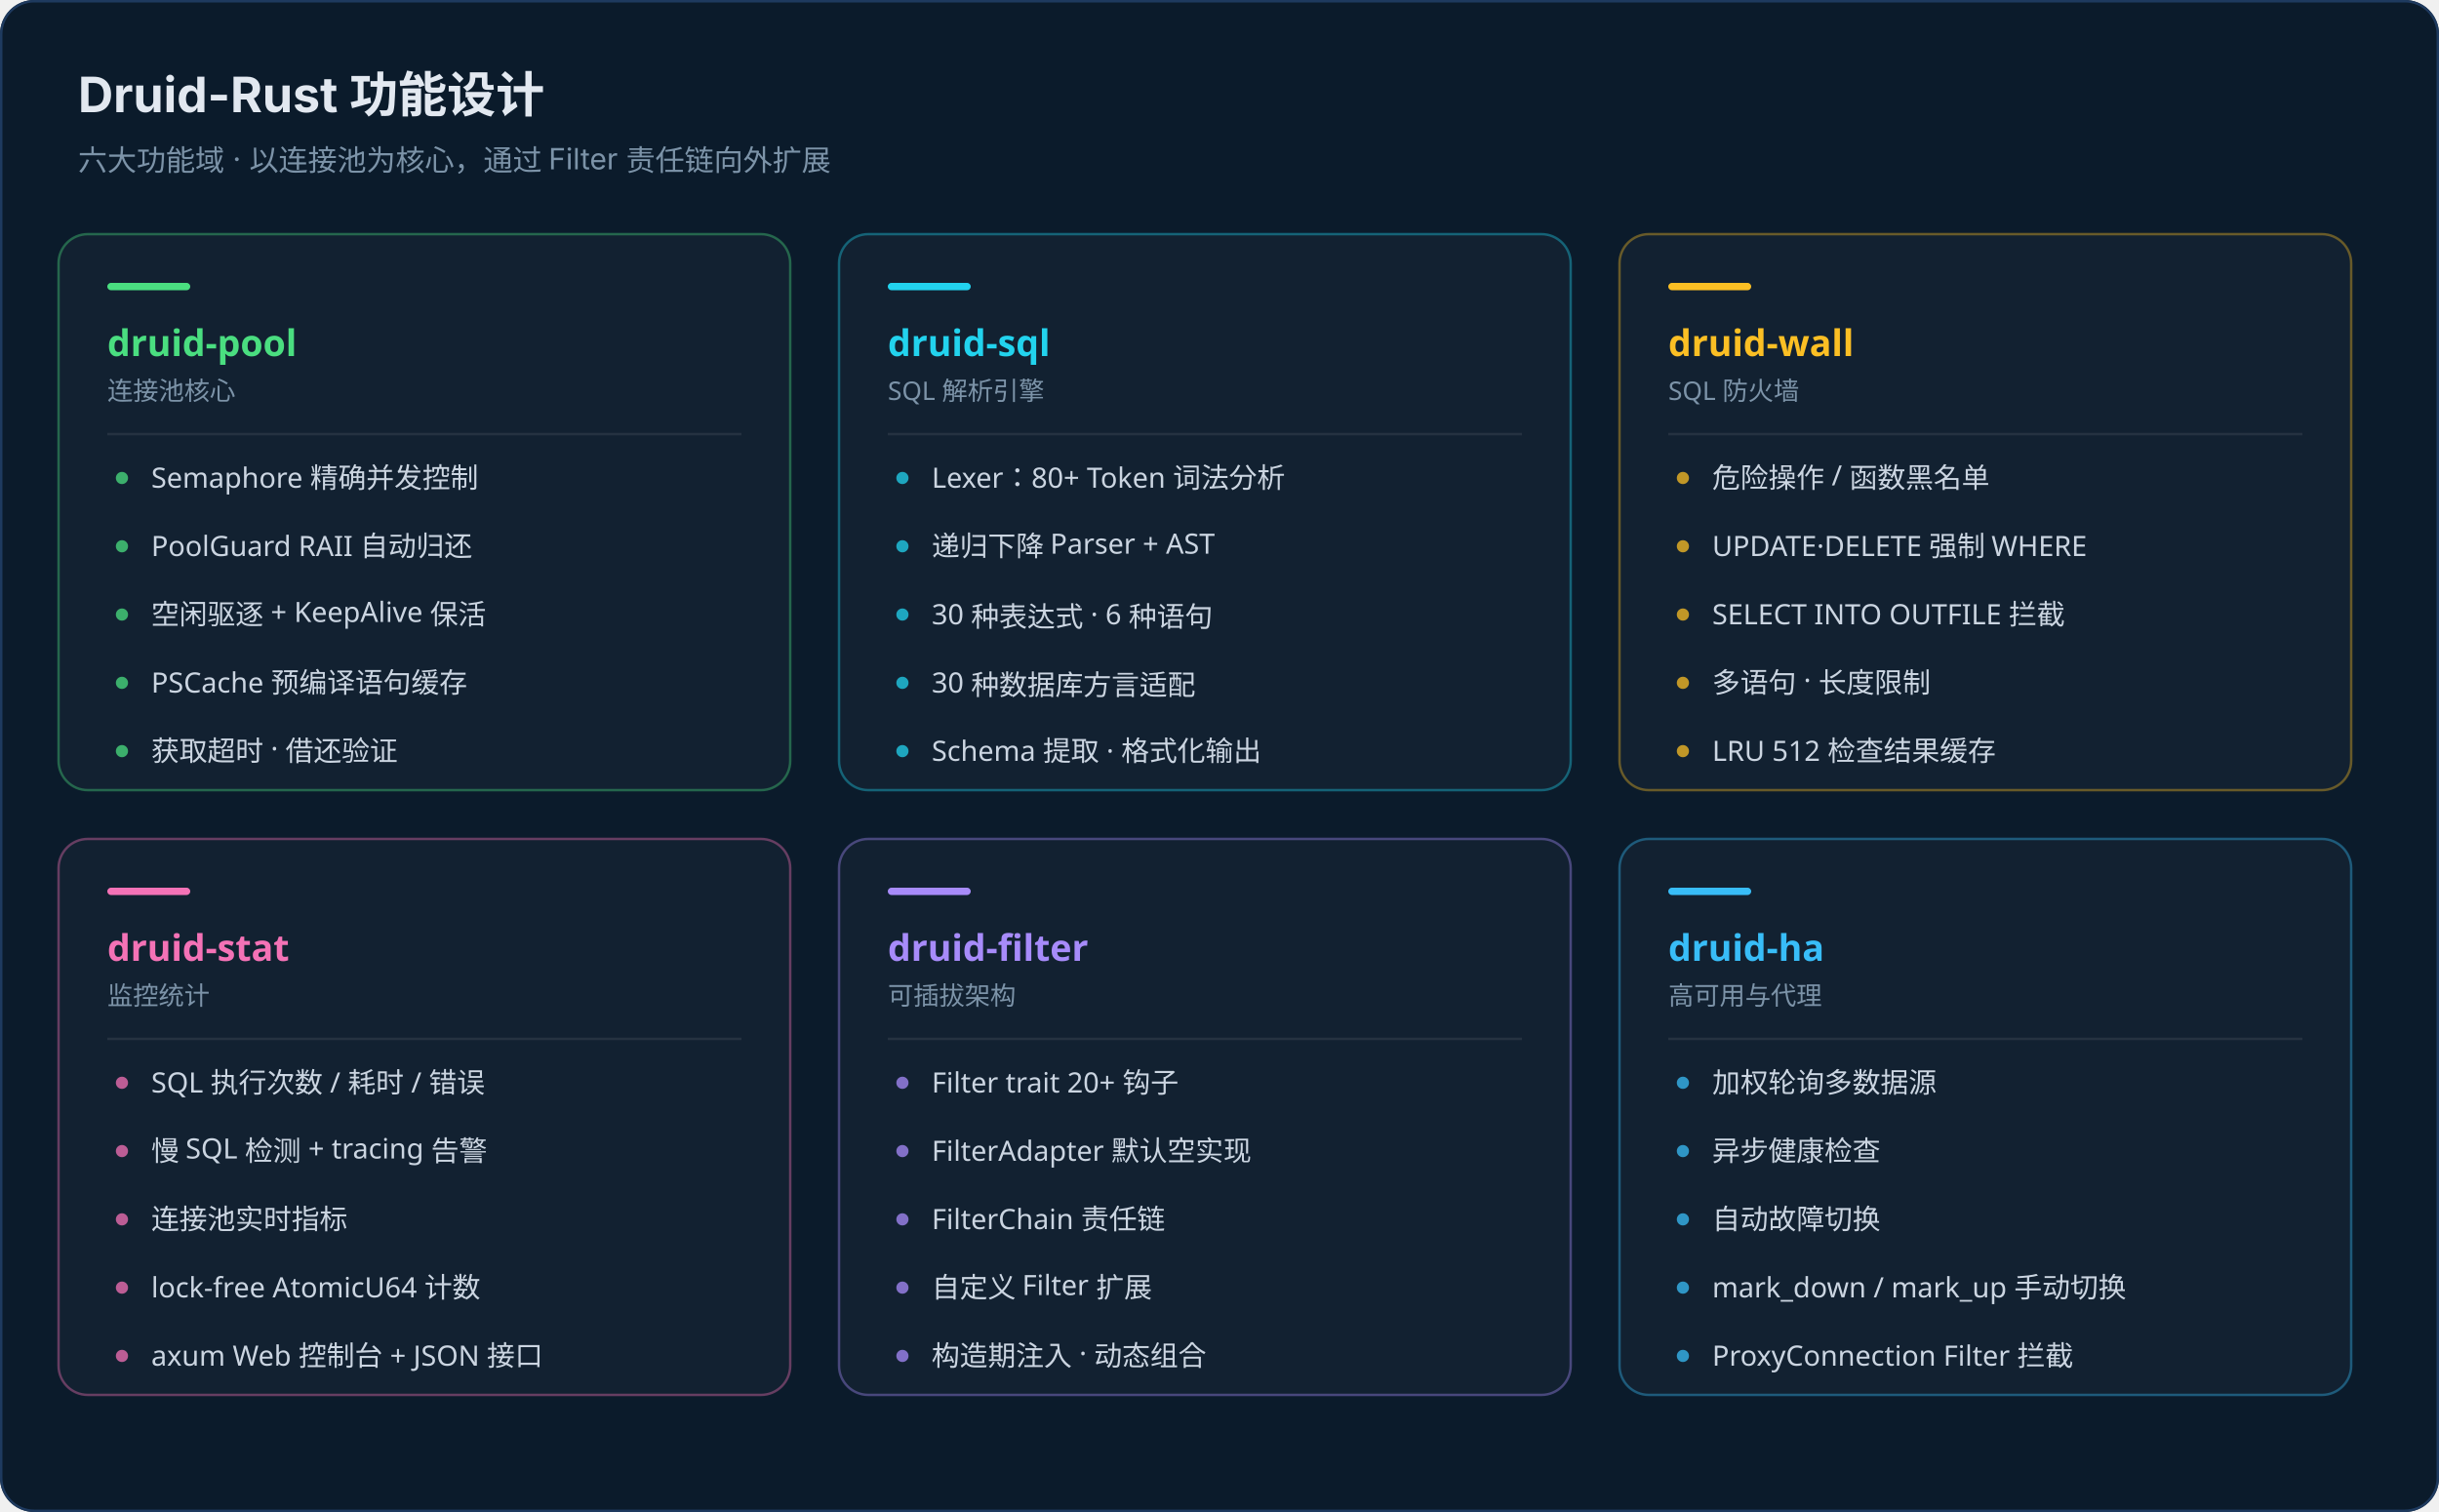
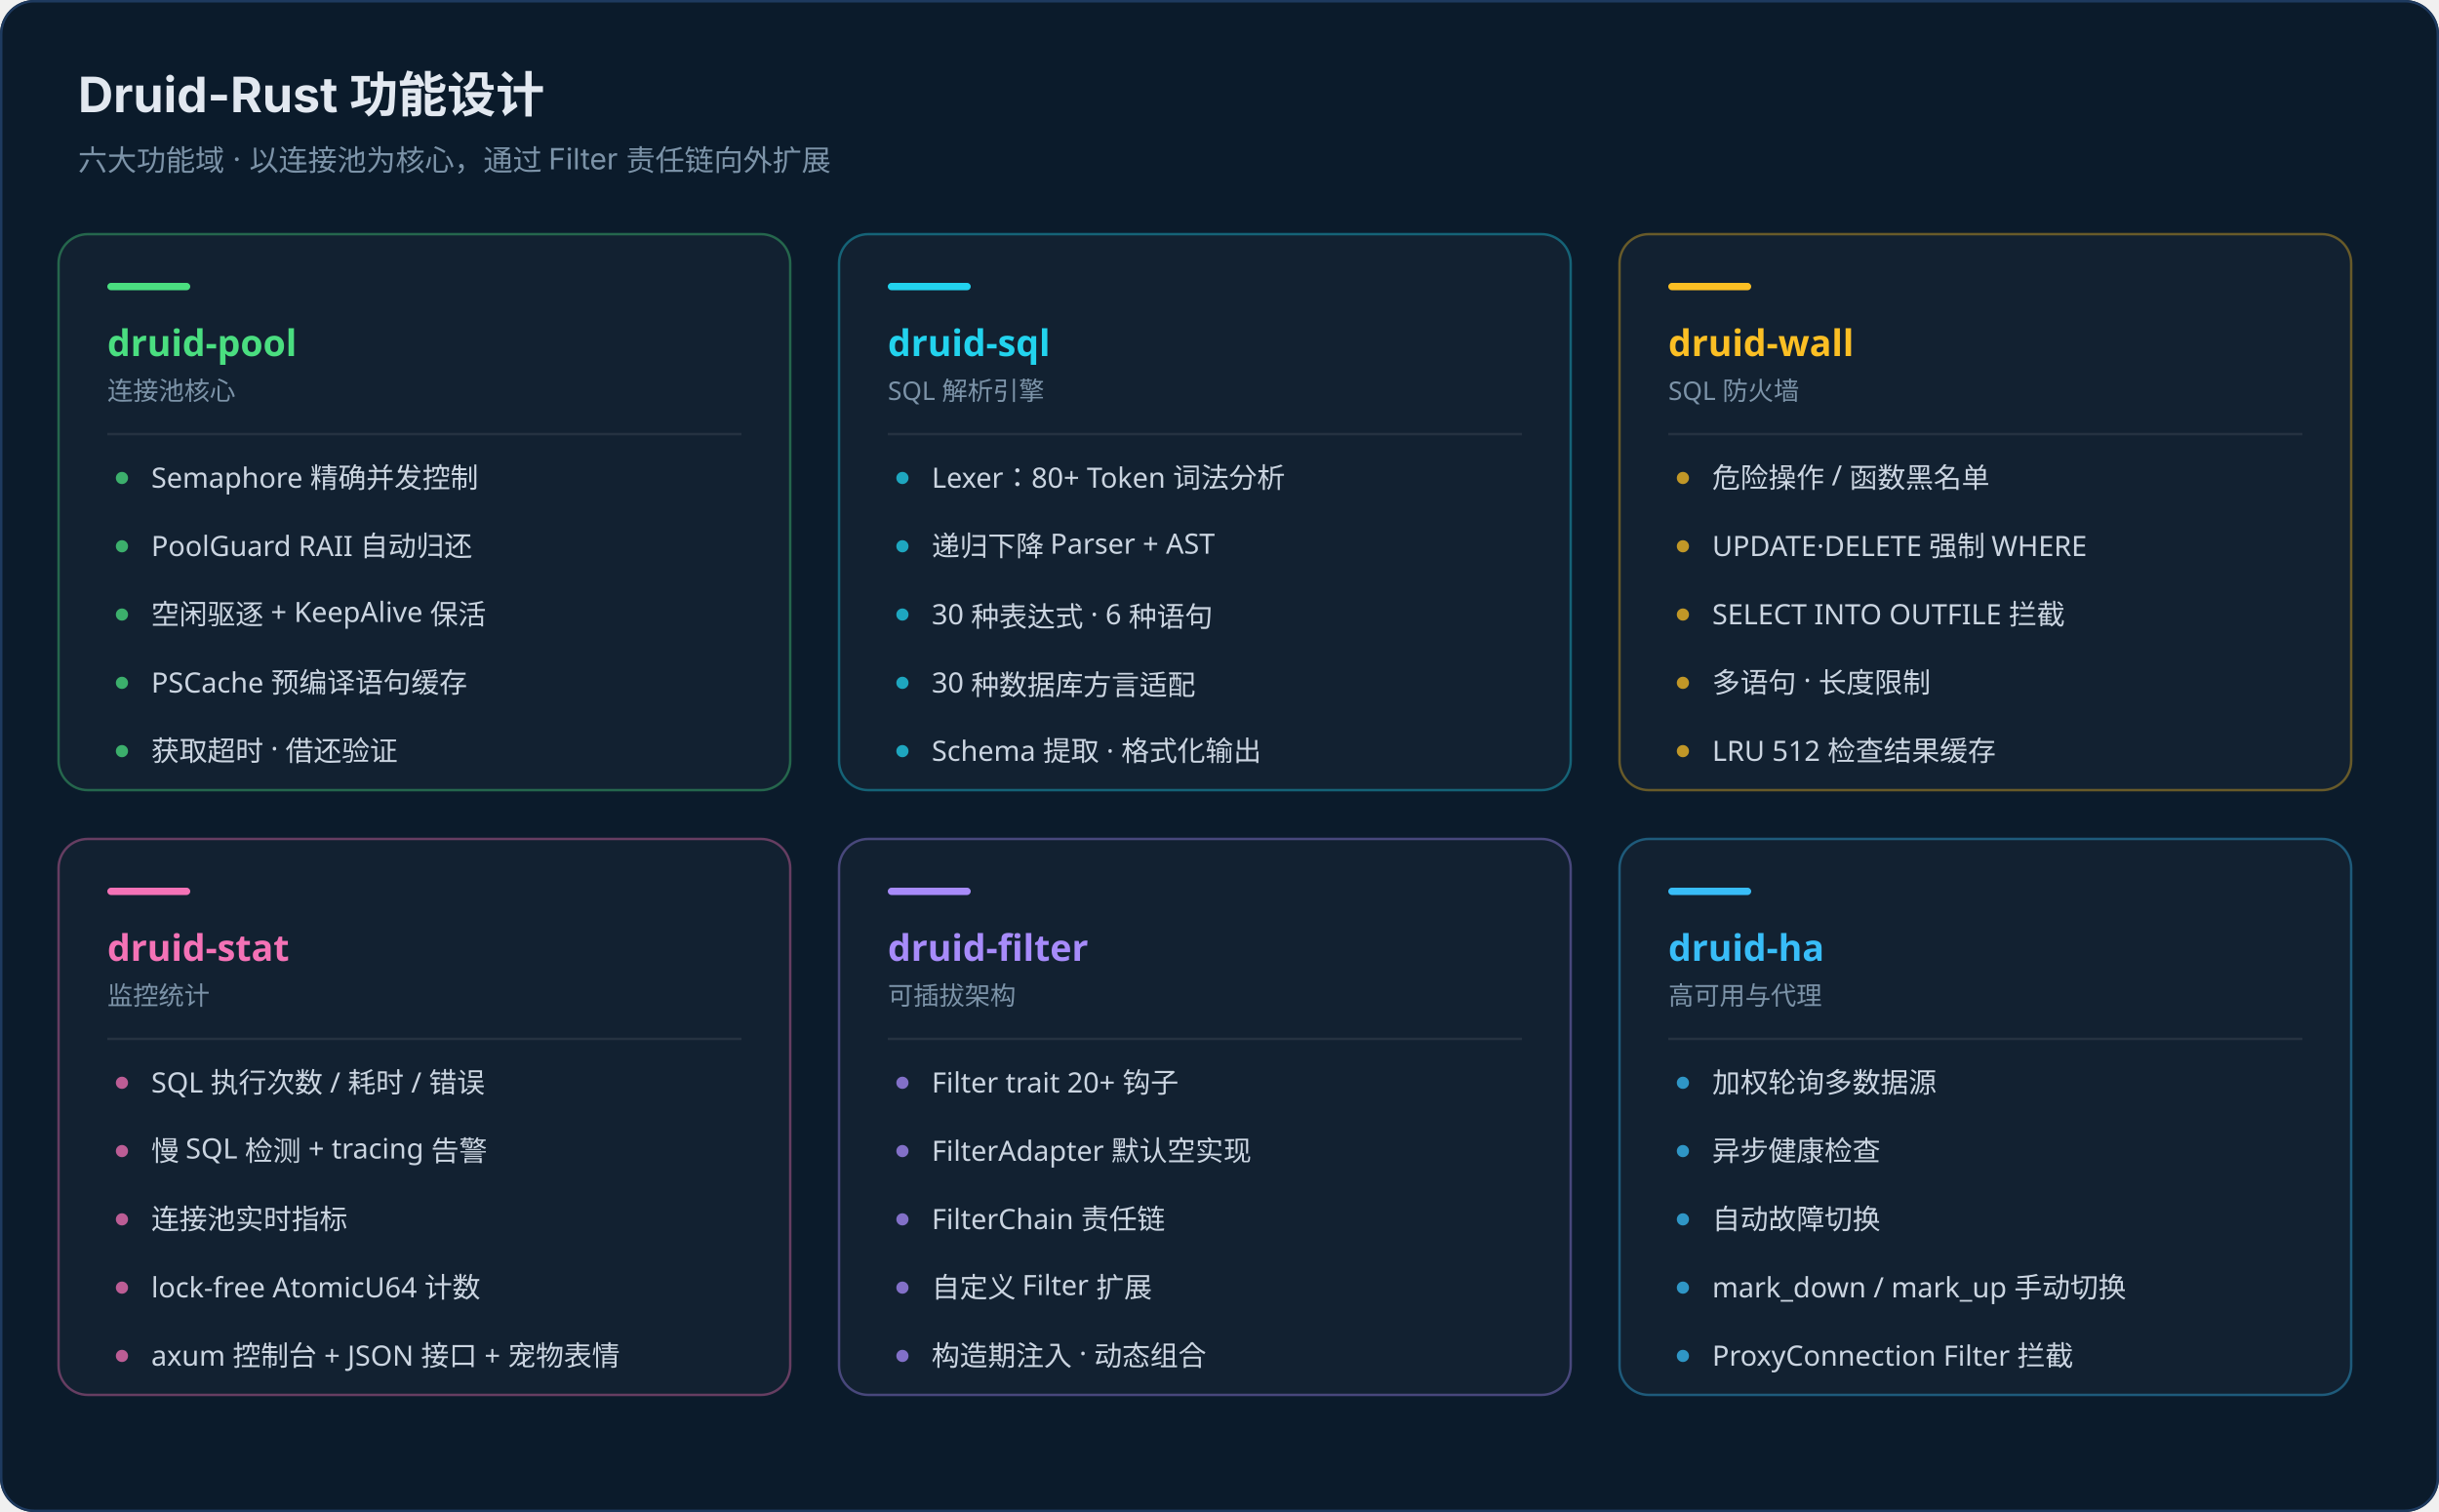
<svg xmlns="http://www.w3.org/2000/svg" viewBox="0 0 1000 620" width="1000" height="620" role="img" aria-labelledby="drFeatTitle drFeatDesc">
  <rect x="0" y="0" width="1000" height="620" rx="14" fill="#0b1b2b" />
  <rect x="0.5" y="0.5" width="999" height="619" rx="13.5" fill="none" stroke="#1e3a5f" />
  <text x="32" y="46" font-family="ui-sans-serif, -apple-system, 'PingFang SC', 'Microsoft YaHei', sans-serif" font-size="20" font-weight="700" fill="#e2e8f0">Druid-Rust 功能设计</text>
  <text x="32" y="70" font-family="ui-sans-serif, -apple-system, 'PingFang SC', 'Microsoft YaHei', sans-serif" font-size="12" fill="#7c93a8">六大功能域 · 以连接池为核心，通过 Filter 责任链向外扩展</text>
  <rect x="24" y="96" width="300" height="228" rx="12" fill="#ffffff" fill-opacity=".03" stroke="#4ade80" stroke-opacity=".38" />
  <rect x="44" y="116" width="34" height="3" rx="1.5" fill="#4ade80" />
  <text x="44" y="146" font-family="ui-sans-serif, 'PingFang SC', sans-serif" font-size="15" font-weight="700" fill="#4ade80">druid-pool</text>
  <text x="44" y="164" font-family="ui-sans-serif, 'PingFang SC', sans-serif" font-size="10.5" fill="#7c93a8">连接池核心</text>
  <line x1="44" y1="178" x2="304" y2="178" stroke="#ffffff" stroke-opacity=".08" />
  <g font-family="ui-sans-serif, 'PingFang SC', sans-serif" font-size="11.5" fill="#cbd5e1">
    <circle cx="50" cy="196" r="2.5" fill="#4ade80" fill-opacity=".75" />
    <text x="62" y="200">Semaphore 精确并发控制</text>
    <circle cx="50" cy="224" r="2.5" fill="#4ade80" fill-opacity=".75" />
    <text x="62" y="228">PoolGuard RAII 自动归还</text>
    <circle cx="50" cy="252" r="2.5" fill="#4ade80" fill-opacity=".75" />
    <text x="62" y="256">空闲驱逐 + KeepAlive 保活</text>
    <circle cx="50" cy="280" r="2.5" fill="#4ade80" fill-opacity=".75" />
    <text x="62" y="284">PSCache 预编译语句缓存</text>
    <circle cx="50" cy="308" r="2.5" fill="#4ade80" fill-opacity=".75" />
    <text x="62" y="312">获取超时 · 借还验证</text>
  </g>
  <rect x="344" y="96" width="300" height="228" rx="12" fill="#ffffff" fill-opacity=".03" stroke="#22d3ee" stroke-opacity=".38" />
  <rect x="364" y="116" width="34" height="3" rx="1.5" fill="#22d3ee" />
  <text x="364" y="146" font-family="ui-sans-serif, 'PingFang SC', sans-serif" font-size="15" font-weight="700" fill="#22d3ee">druid-sql</text>
  <text x="364" y="164" font-family="ui-sans-serif, 'PingFang SC', sans-serif" font-size="10.5" fill="#7c93a8">SQL 解析引擎</text>
  <line x1="364" y1="178" x2="624" y2="178" stroke="#ffffff" stroke-opacity=".08" />
  <g font-family="ui-sans-serif, 'PingFang SC', sans-serif" font-size="11.5" fill="#cbd5e1">
    <circle cx="370" cy="196" r="2.5" fill="#22d3ee" fill-opacity=".75" />
    <text x="382" y="200">Lexer：80+ Token 词法分析</text>
    <circle cx="370" cy="224" r="2.5" fill="#22d3ee" fill-opacity=".75" />
    <text x="382" y="228">递归下降 Parser + AST</text>
    <circle cx="370" cy="252" r="2.5" fill="#22d3ee" fill-opacity=".75" />
    <text x="382" y="256">30 种表达式 · 6 种语句</text>
    <circle cx="370" cy="280" r="2.5" fill="#22d3ee" fill-opacity=".75" />
    <text x="382" y="284">30 种数据库方言适配</text>
    <circle cx="370" cy="308" r="2.5" fill="#22d3ee" fill-opacity=".75" />
    <text x="382" y="312">Schema 提取 · 格式化输出</text>
  </g>
  <rect x="664" y="96" width="300" height="228" rx="12" fill="#ffffff" fill-opacity=".03" stroke="#fbbf24" stroke-opacity=".38" />
  <rect x="684" y="116" width="34" height="3" rx="1.5" fill="#fbbf24" />
  <text x="684" y="146" font-family="ui-sans-serif, 'PingFang SC', sans-serif" font-size="15" font-weight="700" fill="#fbbf24">druid-wall</text>
  <text x="684" y="164" font-family="ui-sans-serif, 'PingFang SC', sans-serif" font-size="10.5" fill="#7c93a8">SQL 防火墙</text>
  <line x1="684" y1="178" x2="944" y2="178" stroke="#ffffff" stroke-opacity=".08" />
  <g font-family="ui-sans-serif, 'PingFang SC', sans-serif" font-size="11.5" fill="#cbd5e1">
    <circle cx="690" cy="196" r="2.5" fill="#fbbf24" fill-opacity=".75" />
    <text x="702" y="200">危险操作 / 函数黑名单</text>
    <circle cx="690" cy="224" r="2.5" fill="#fbbf24" fill-opacity=".75" />
    <text x="702" y="228">UPDATE·DELETE 强制 WHERE</text>
    <circle cx="690" cy="252" r="2.5" fill="#fbbf24" fill-opacity=".75" />
    <text x="702" y="256">SELECT INTO OUTFILE 拦截</text>
    <circle cx="690" cy="280" r="2.5" fill="#fbbf24" fill-opacity=".75" />
    <text x="702" y="284">多语句 · 长度限制</text>
    <circle cx="690" cy="308" r="2.5" fill="#fbbf24" fill-opacity=".75" />
    <text x="702" y="312">LRU 512 检查结果缓存</text>
  </g>
  <rect x="24" y="344" width="300" height="228" rx="12" fill="#ffffff" fill-opacity=".03" stroke="#f472b6" stroke-opacity=".38" />
  <rect x="44" y="364" width="34" height="3" rx="1.5" fill="#f472b6" />
  <text x="44" y="394" font-family="ui-sans-serif, 'PingFang SC', sans-serif" font-size="15" font-weight="700" fill="#f472b6">druid-stat</text>
  <text x="44" y="412" font-family="ui-sans-serif, 'PingFang SC', sans-serif" font-size="10.5" fill="#7c93a8">监控统计</text>
  <line x1="44" y1="426" x2="304" y2="426" stroke="#ffffff" stroke-opacity=".08" />
  <g font-family="ui-sans-serif, 'PingFang SC', sans-serif" font-size="11.5" fill="#cbd5e1">
    <circle cx="50" cy="444" r="2.5" fill="#f472b6" fill-opacity=".75" />
    <text x="62" y="448">SQL 执行次数 / 耗时 / 错误</text>
    <circle cx="50" cy="472" r="2.5" fill="#f472b6" fill-opacity=".75" />
    <text x="62" y="476">慢 SQL 检测 + tracing 告警</text>
    <circle cx="50" cy="500" r="2.5" fill="#f472b6" fill-opacity=".75" />
    <text x="62" y="504">连接池实时指标</text>
    <circle cx="50" cy="528" r="2.5" fill="#f472b6" fill-opacity=".75" />
    <text x="62" y="532">lock-free AtomicU64 计数</text>
    <circle cx="50" cy="556" r="2.5" fill="#f472b6" fill-opacity=".75" />
-     <text x="62" y="560">axum Web 控制台 + JSON 接口</text>
+     <text x="62" y="560">axum 控制台 + JSON 接口 + 宠物表情</text>
  </g>
  <rect x="344" y="344" width="300" height="228" rx="12" fill="#ffffff" fill-opacity=".03" stroke="#a78bfa" stroke-opacity=".38" />
  <rect x="364" y="364" width="34" height="3" rx="1.5" fill="#a78bfa" />
  <text x="364" y="394" font-family="ui-sans-serif, 'PingFang SC', sans-serif" font-size="15" font-weight="700" fill="#a78bfa">druid-filter</text>
  <text x="364" y="412" font-family="ui-sans-serif, 'PingFang SC', sans-serif" font-size="10.5" fill="#7c93a8">可插拔架构</text>
  <line x1="364" y1="426" x2="624" y2="426" stroke="#ffffff" stroke-opacity=".08" />
  <g font-family="ui-sans-serif, 'PingFang SC', sans-serif" font-size="11.5" fill="#cbd5e1">
    <circle cx="370" cy="444" r="2.5" fill="#a78bfa" fill-opacity=".75" />
    <text x="382" y="448">Filter trait 20+ 钩子</text>
    <circle cx="370" cy="472" r="2.5" fill="#a78bfa" fill-opacity=".75" />
    <text x="382" y="476">FilterAdapter 默认空实现</text>
    <circle cx="370" cy="500" r="2.5" fill="#a78bfa" fill-opacity=".75" />
    <text x="382" y="504">FilterChain 责任链</text>
    <circle cx="370" cy="528" r="2.5" fill="#a78bfa" fill-opacity=".75" />
    <text x="382" y="532">自定义 Filter 扩展</text>
    <circle cx="370" cy="556" r="2.5" fill="#a78bfa" fill-opacity=".75" />
    <text x="382" y="560">构造期注入 · 动态组合</text>
  </g>
  <rect x="664" y="344" width="300" height="228" rx="12" fill="#ffffff" fill-opacity=".03" stroke="#38bdf8" stroke-opacity=".38" />
  <rect x="684" y="364" width="34" height="3" rx="1.5" fill="#38bdf8" />
  <text x="684" y="394" font-family="ui-sans-serif, 'PingFang SC', sans-serif" font-size="15" font-weight="700" fill="#38bdf8">druid-ha</text>
  <text x="684" y="412" font-family="ui-sans-serif, 'PingFang SC', sans-serif" font-size="10.5" fill="#7c93a8">高可用与代理</text>
  <line x1="684" y1="426" x2="944" y2="426" stroke="#ffffff" stroke-opacity=".08" />
  <g font-family="ui-sans-serif, 'PingFang SC', sans-serif" font-size="11.5" fill="#cbd5e1">
    <circle cx="690" cy="444" r="2.5" fill="#38bdf8" fill-opacity=".75" />
    <text x="702" y="448">加权轮询多数据源</text>
    <circle cx="690" cy="472" r="2.5" fill="#38bdf8" fill-opacity=".75" />
    <text x="702" y="476">异步健康检查</text>
    <circle cx="690" cy="500" r="2.5" fill="#38bdf8" fill-opacity=".75" />
    <text x="702" y="504">自动故障切换</text>
    <circle cx="690" cy="528" r="2.5" fill="#38bdf8" fill-opacity=".75" />
    <text x="702" y="532">mark_down / mark_up 手动切换</text>
    <circle cx="690" cy="556" r="2.5" fill="#38bdf8" fill-opacity=".75" />
    <text x="702" y="560">ProxyConnection Filter 拦截</text>
  </g>
</svg>
